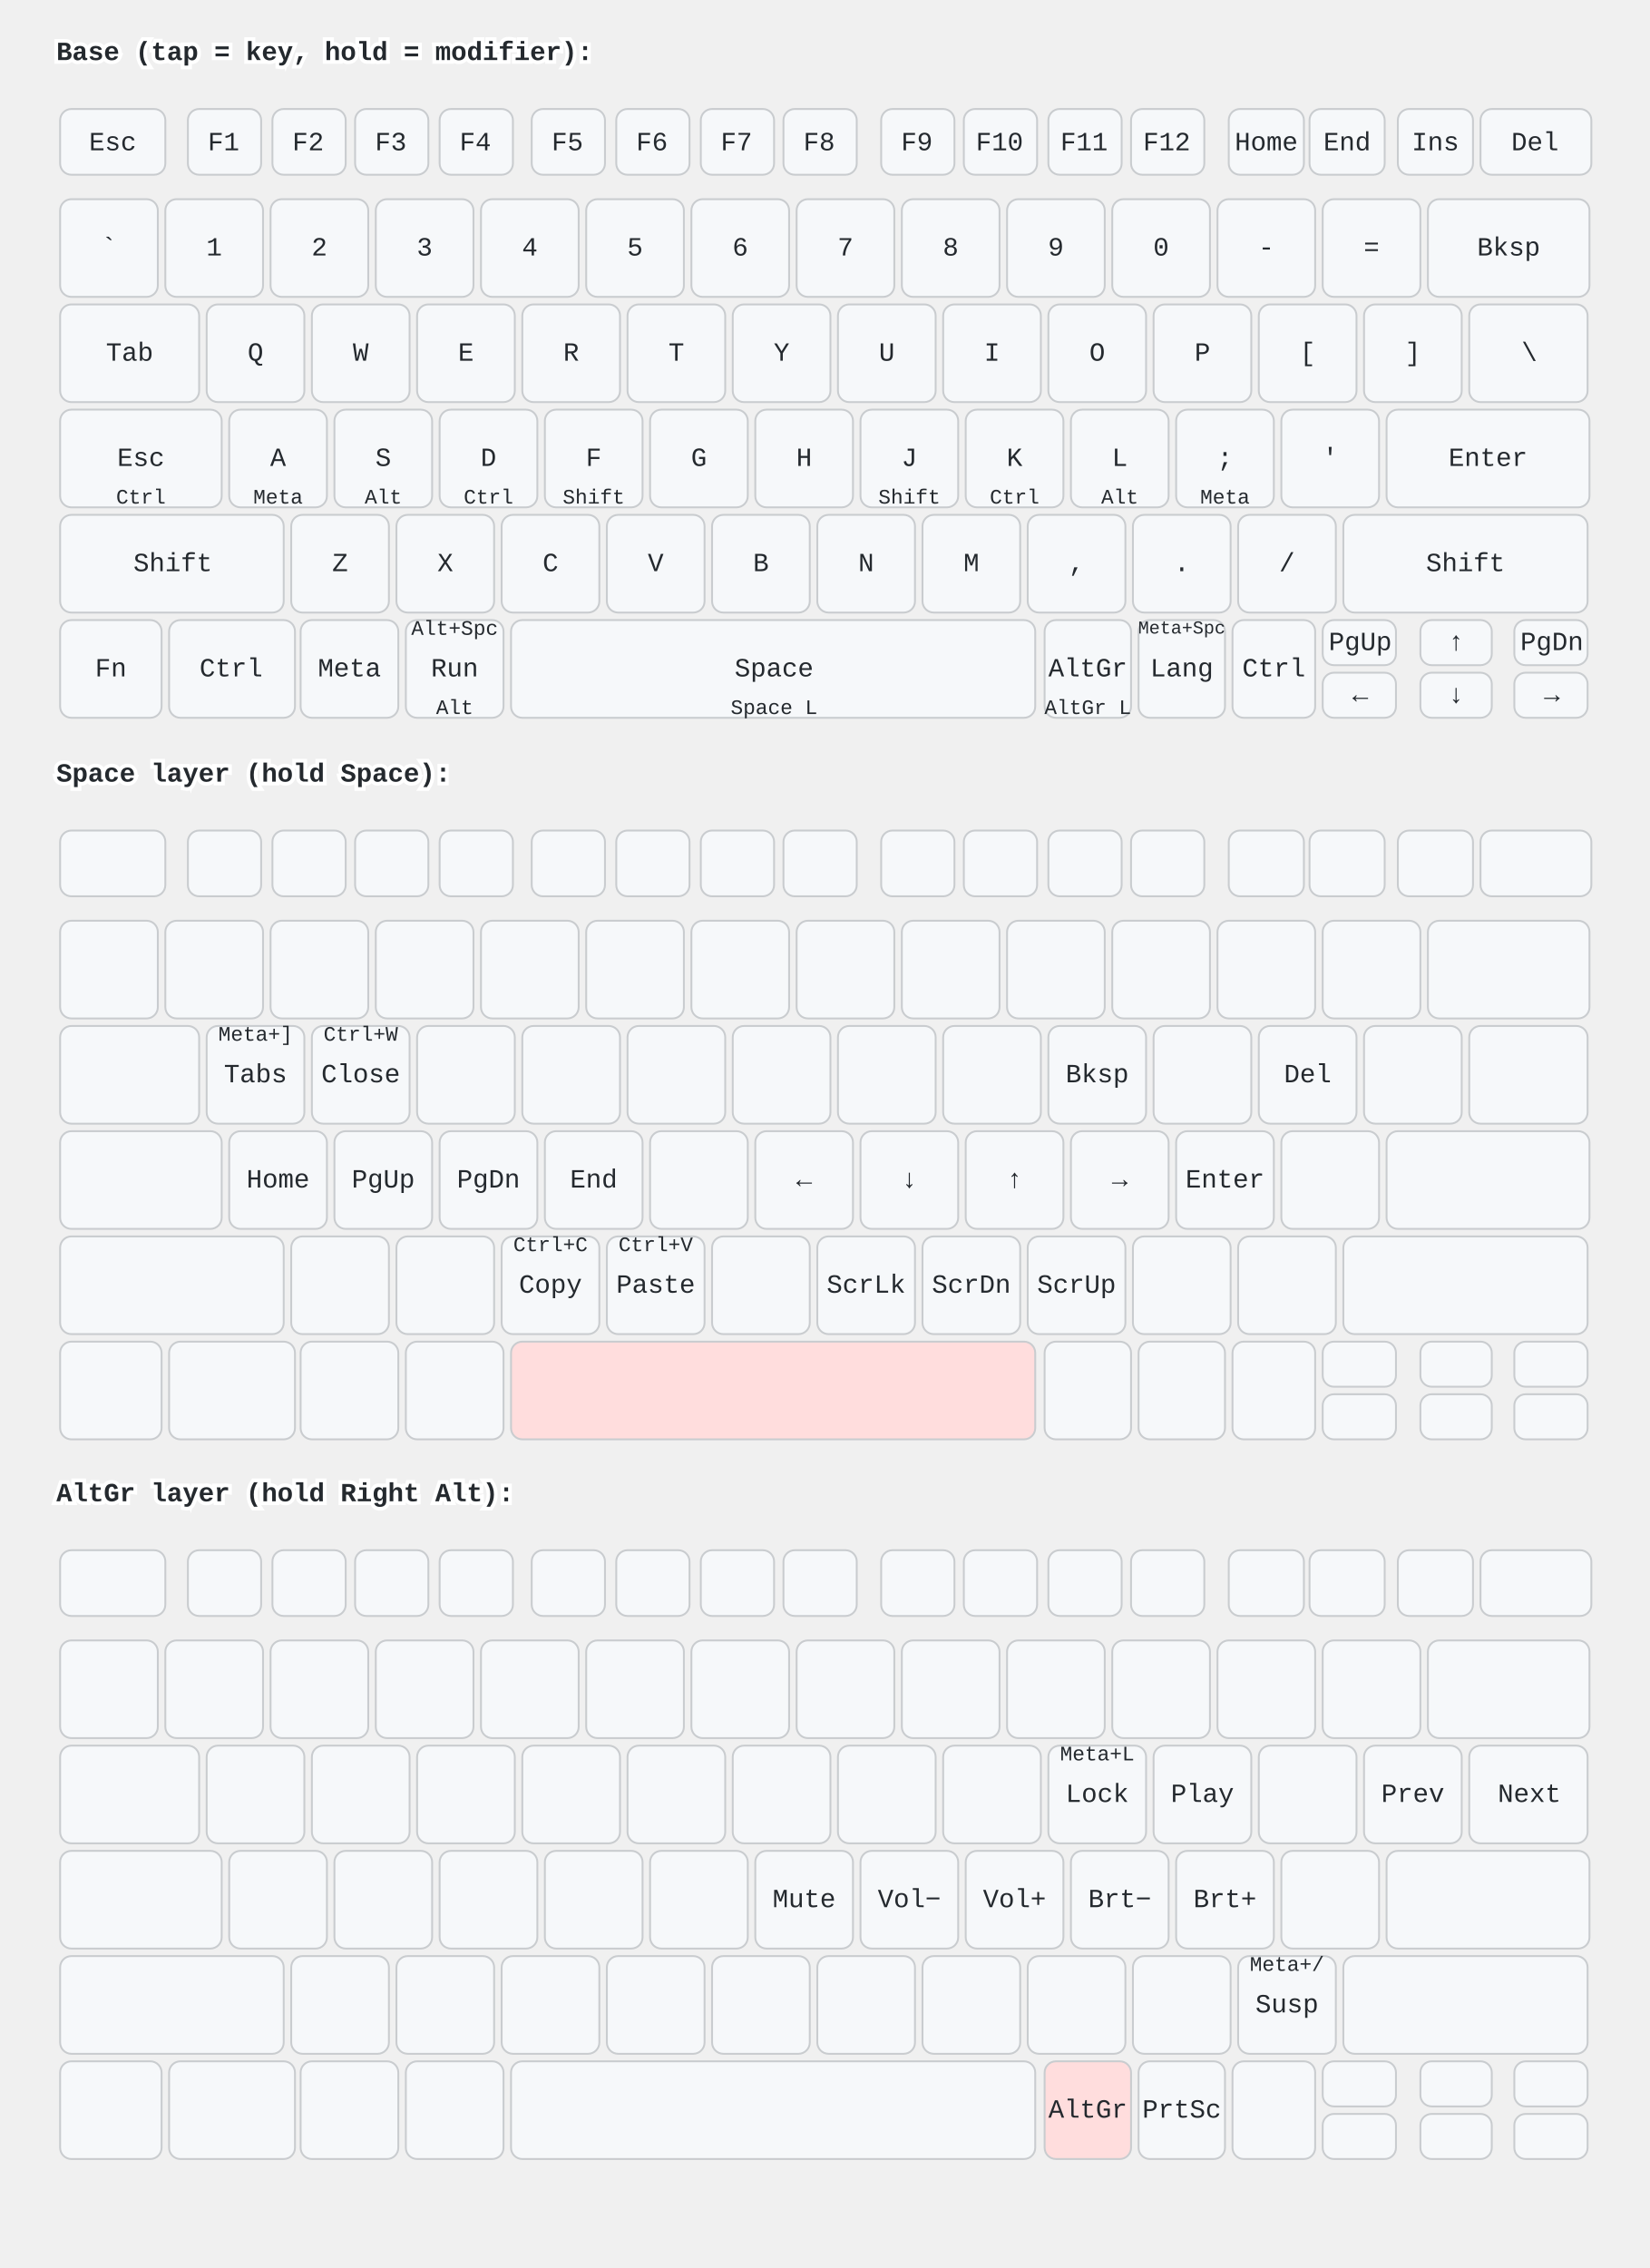
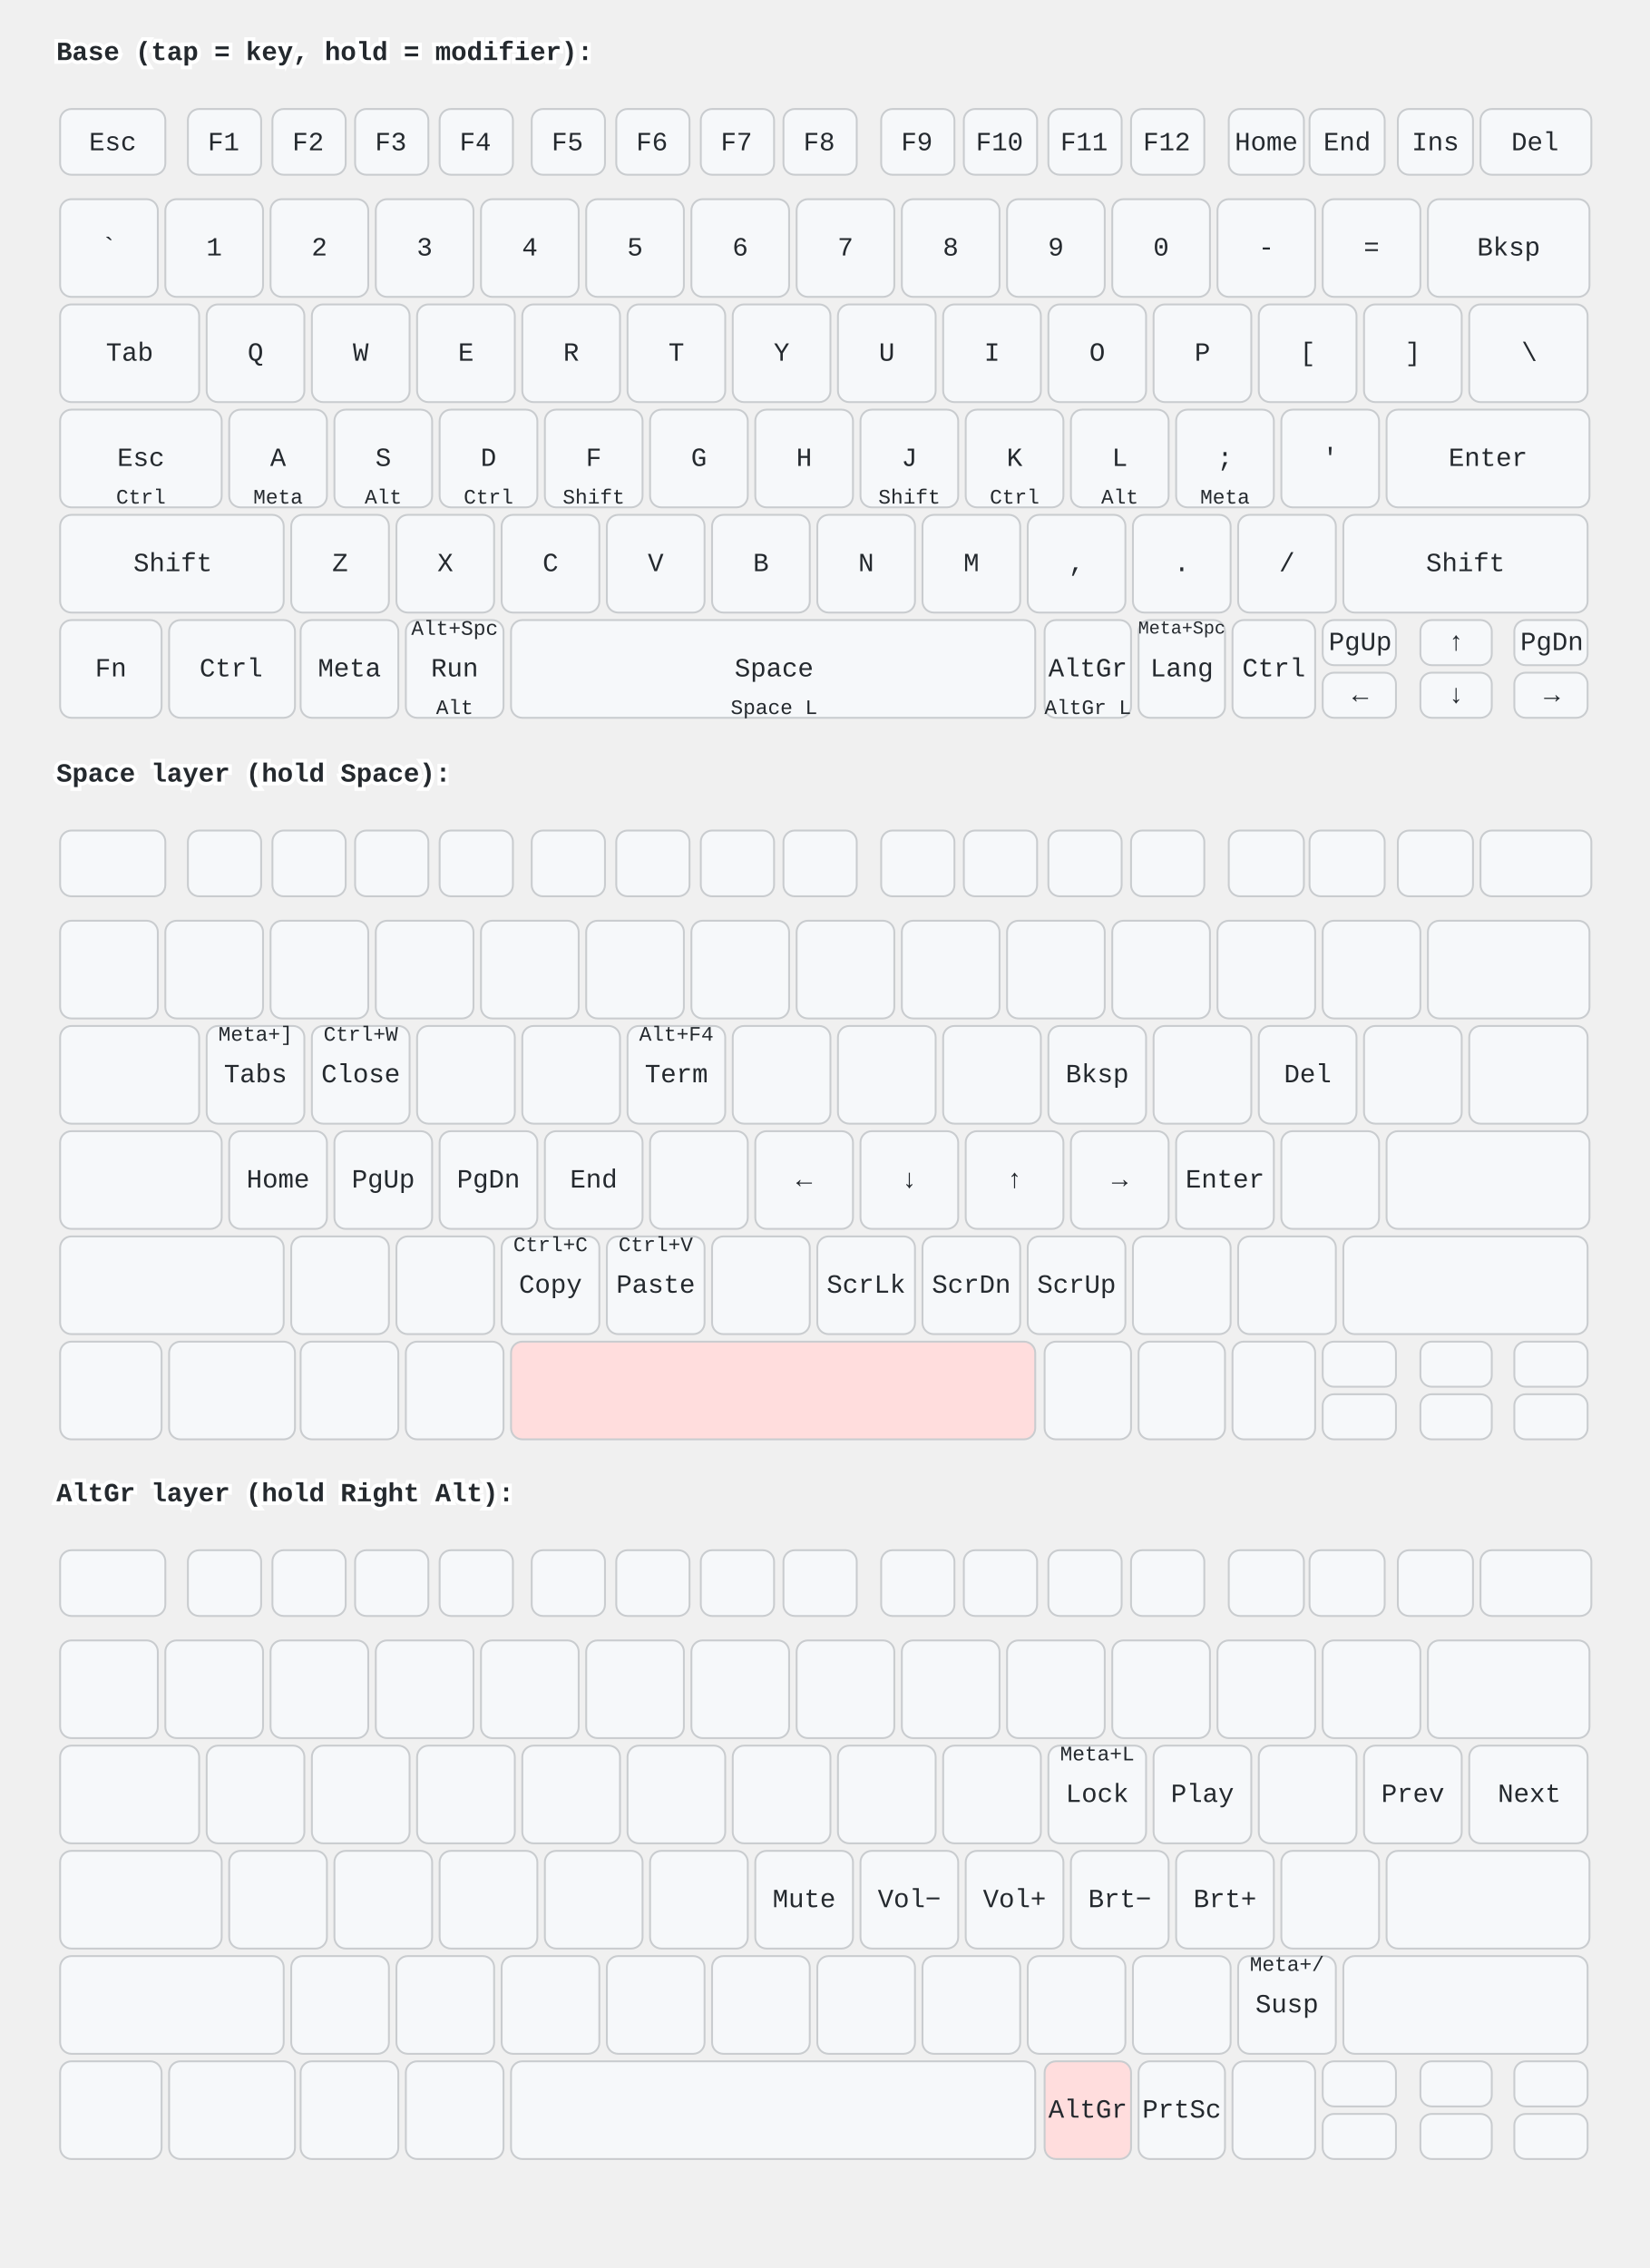
<svg xmlns="http://www.w3.org/2000/svg" width="878" height="1207" viewBox="0 0 878 1207" class="keymap">
  <style>/* inherit to force styles through use tags */
svg path {
    fill: inherit;
}

/* font and background color specifications */
svg.keymap {
    font-family: SFMono-Regular,Consolas,Liberation Mono,Menlo,monospace;
    font-size: 14px;
    font-kerning: normal;
    text-rendering: optimizeLegibility;
    fill: #24292e;
}

/* default key styling */
rect.key {
    fill: #f6f8fa;
}

rect.key, rect.combo {
    stroke: #c9cccf;
    stroke-width: 1;
}

/* default key side styling, only used is draw_key_sides is set */
rect.side {
    filter: brightness(90%);
}

/* color accent for combo boxes */
rect.combo, rect.combo-separate {
    fill: #cdf;
}

/* color accent for held keys */
rect.held, rect.combo.held {
    fill: #fdd;
}

/* color accent for ghost (optional) keys */
rect.ghost, rect.combo.ghost {
    stroke-dasharray: 4, 4;
    stroke-width: 2;
}

text {
    text-anchor: middle;
    dominant-baseline: middle;
}

/* styling for layer labels */
text.label {
    font-weight: bold;
    text-anchor: start;
    stroke: white;
    stroke-width: 4;
    paint-order: stroke;
}

/* styling for optional footer */
text.footer {
    text-anchor: end;
    dominant-baseline: auto;
    stroke: white;
    stroke-width: 4;
    paint-order: stroke;
}

/* styling for combo tap, and key non-tap label text */
text.combo, text.hold, text.shifted, text.left, text.right, text.tl, text.tr, text.bl, text.br {
    font-size: 11px;
}

text.hold, text.bl, text.br {
    text-anchor: middle;
    dominant-baseline: auto;
}

text.shifted, text.tl, text.tr {
    text-anchor: middle;
    dominant-baseline: hanging;
}

text.left, text.tl, text.bl {
    text-anchor: start;
}

text.right, text.tr, text.br {
    text-anchor: end;
}

text.layer-activator {
    text-decoration: underline;
}

/* styling for hold/shifted label text in combo box */
text.combo.hold, text.combo.shifted, text.combo.left, text.combo.right {
    font-size: 8px;
}

/* lighter symbol for transparent keys */
text.trans {
    fill: #7b7e81;
}

/* styling for combo dendrons */
path.combo {
    stroke-width: 1;
    stroke: gray;
    fill: none;
}

/* Start Tabler Icons Cleanup */
/* cannot use height/width with glyphs */
.icon-tabler &gt; path {
    fill: inherit;
    stroke: inherit;
    stroke-width: 2;
}
/* hide tabler's default box */
.icon-tabler &gt; path[stroke="none"][fill="none"] {
    visibility: hidden;
}
/* End Tabler Icons Cleanup */

@media (prefers-color-scheme: dark) {
svg.keymap { fill: #d1d6db; }
rect.key { fill: #3f4750; }
rect.key, rect.combo { stroke: #60666c; }
rect.combo, rect.combo-separate { fill: #1f3d7a; }
rect.held, rect.combo.held { fill: #854747; }
text.label, text.footer { stroke: black; }
text.trans { fill: #7e8184; }
path.combo { stroke: #7f7f7f; }

}</style>
  <g transform="translate(30, 0)" class="layer-Base (tap = key, hold = modifier)">
    <text x="0" y="28" class="label" id="Base-tap--key-hold--modifier">Base (tap = key, hold = modifier):</text>
    <g transform="translate(0, 56)">
      <g transform="translate(30, 20)" class="key keypos-0">
        <rect rx="6" ry="6" x="-28" y="-18" width="56" height="35" class="key" />
        <text x="0" y="0" class="key tap">Esc</text>
      </g>
      <g transform="translate(89, 20)" class="key keypos-1">
        <rect rx="6" ry="6" x="-19" y="-18" width="39" height="35" class="key" />
        <text x="0" y="0" class="key tap">F1</text>
      </g>
      <g transform="translate(134, 20)" class="key keypos-2">
        <rect rx="6" ry="6" x="-19" y="-18" width="39" height="35" class="key" />
        <text x="0" y="0" class="key tap">F2</text>
      </g>
      <g transform="translate(178, 20)" class="key keypos-3">
        <rect rx="6" ry="6" x="-19" y="-18" width="39" height="35" class="key" />
        <text x="0" y="0" class="key tap">F3</text>
      </g>
      <g transform="translate(223, 20)" class="key keypos-4">
        <rect rx="6" ry="6" x="-19" y="-18" width="39" height="35" class="key" />
        <text x="0" y="0" class="key tap">F4</text>
      </g>
      <g transform="translate(272, 20)" class="key keypos-5">
        <rect rx="6" ry="6" x="-19" y="-18" width="39" height="35" class="key" />
        <text x="0" y="0" class="key tap">F5</text>
      </g>
      <g transform="translate(317, 20)" class="key keypos-6">
        <rect rx="6" ry="6" x="-19" y="-18" width="39" height="35" class="key" />
        <text x="0" y="0" class="key tap">F6</text>
      </g>
      <g transform="translate(362, 20)" class="key keypos-7">
        <rect rx="6" ry="6" x="-19" y="-18" width="39" height="35" class="key" />
        <text x="0" y="0" class="key tap">F7</text>
      </g>
      <g transform="translate(406, 20)" class="key keypos-8">
        <rect rx="6" ry="6" x="-19" y="-18" width="39" height="35" class="key" />
        <text x="0" y="0" class="key tap">F8</text>
      </g>
      <g transform="translate(458, 20)" class="key keypos-9">
        <rect rx="6" ry="6" x="-19" y="-18" width="39" height="35" class="key" />
        <text x="0" y="0" class="key tap">F9</text>
      </g>
      <g transform="translate(502, 20)" class="key keypos-10">
        <rect rx="6" ry="6" x="-19" y="-18" width="39" height="35" class="key" />
        <text x="0" y="0" class="key tap">F10</text>
      </g>
      <g transform="translate(547, 20)" class="key keypos-11">
        <rect rx="6" ry="6" x="-19" y="-18" width="39" height="35" class="key" />
        <text x="0" y="0" class="key tap">F11</text>
      </g>
      <g transform="translate(591, 20)" class="key keypos-12">
        <rect rx="6" ry="6" x="-19" y="-18" width="39" height="35" class="key" />
        <text x="0" y="0" class="key tap">F12</text>
      </g>
      <g transform="translate(644, 20)" class="key keypos-13">
        <rect rx="6" ry="6" x="-20" y="-18" width="40" height="35" class="key" />
        <text x="0" y="0" class="key tap">Home</text>
      </g>
      <g transform="translate(687, 20)" class="key keypos-14">
        <rect rx="6" ry="6" x="-20" y="-18" width="40" height="35" class="key" />
        <text x="0" y="0" class="key tap">End</text>
      </g>
      <g transform="translate(734, 20)" class="key keypos-15">
        <rect rx="6" ry="6" x="-20" y="-18" width="40" height="35" class="key" />
        <text x="0" y="0" class="key tap">Ins</text>
      </g>
      <g transform="translate(787, 20)" class="key keypos-16">
        <rect rx="6" ry="6" x="-29" y="-18" width="59" height="35" class="key" />
        <text x="0" y="0" class="key tap">Del</text>
      </g>
      <g transform="translate(28, 76)" class="key keypos-17">
        <rect rx="6" ry="6" x="-26" y="-26" width="52" height="52" class="key" />
        <text x="0" y="0" class="key tap">`</text>
      </g>
      <g transform="translate(84, 76)" class="key keypos-18">
        <rect rx="6" ry="6" x="-26" y="-26" width="52" height="52" class="key" />
        <text x="0" y="0" class="key tap">1</text>
      </g>
      <g transform="translate(140, 76)" class="key keypos-19">
        <rect rx="6" ry="6" x="-26" y="-26" width="52" height="52" class="key" />
        <text x="0" y="0" class="key tap">2</text>
      </g>
      <g transform="translate(196, 76)" class="key keypos-20">
        <rect rx="6" ry="6" x="-26" y="-26" width="52" height="52" class="key" />
        <text x="0" y="0" class="key tap">3</text>
      </g>
      <g transform="translate(252, 76)" class="key keypos-21">
        <rect rx="6" ry="6" x="-26" y="-26" width="52" height="52" class="key" />
        <text x="0" y="0" class="key tap">4</text>
      </g>
      <g transform="translate(308, 76)" class="key keypos-22">
        <rect rx="6" ry="6" x="-26" y="-26" width="52" height="52" class="key" />
        <text x="0" y="0" class="key tap">5</text>
      </g>
      <g transform="translate(364, 76)" class="key keypos-23">
        <rect rx="6" ry="6" x="-26" y="-26" width="52" height="52" class="key" />
        <text x="0" y="0" class="key tap">6</text>
      </g>
      <g transform="translate(420, 76)" class="key keypos-24">
        <rect rx="6" ry="6" x="-26" y="-26" width="52" height="52" class="key" />
        <text x="0" y="0" class="key tap">7</text>
      </g>
      <g transform="translate(476, 76)" class="key keypos-25">
        <rect rx="6" ry="6" x="-26" y="-26" width="52" height="52" class="key" />
        <text x="0" y="0" class="key tap">8</text>
      </g>
      <g transform="translate(532, 76)" class="key keypos-26">
        <rect rx="6" ry="6" x="-26" y="-26" width="52" height="52" class="key" />
        <text x="0" y="0" class="key tap">9</text>
      </g>
      <g transform="translate(588, 76)" class="key keypos-27">
        <rect rx="6" ry="6" x="-26" y="-26" width="52" height="52" class="key" />
        <text x="0" y="0" class="key tap">0</text>
      </g>
      <g transform="translate(644, 76)" class="key keypos-28">
        <rect rx="6" ry="6" x="-26" y="-26" width="52" height="52" class="key" />
        <text x="0" y="0" class="key tap">-</text>
      </g>
      <g transform="translate(700, 76)" class="key keypos-29">
        <rect rx="6" ry="6" x="-26" y="-26" width="52" height="52" class="key" />
        <text x="0" y="0" class="key tap">=</text>
      </g>
      <g transform="translate(773, 76)" class="key keypos-30">
        <rect rx="6" ry="6" x="-43" y="-26" width="86" height="52" class="key" />
        <text x="0" y="0" class="key tap">Bksp</text>
      </g>
      <g transform="translate(39, 132)" class="key keypos-31">
        <rect rx="6" ry="6" x="-37" y="-26" width="74" height="52" class="key" />
        <text x="0" y="0" class="key tap">Tab</text>
      </g>
      <g transform="translate(106, 132)" class="key keypos-32">
        <rect rx="6" ry="6" x="-26" y="-26" width="52" height="52" class="key" />
        <text x="0" y="0" class="key tap">Q</text>
      </g>
      <g transform="translate(162, 132)" class="key keypos-33">
        <rect rx="6" ry="6" x="-26" y="-26" width="52" height="52" class="key" />
        <text x="0" y="0" class="key tap">W</text>
      </g>
      <g transform="translate(218, 132)" class="key keypos-34">
        <rect rx="6" ry="6" x="-26" y="-26" width="52" height="52" class="key" />
        <text x="0" y="0" class="key tap">E</text>
      </g>
      <g transform="translate(274, 132)" class="key keypos-35">
        <rect rx="6" ry="6" x="-26" y="-26" width="52" height="52" class="key" />
        <text x="0" y="0" class="key tap">R</text>
      </g>
      <g transform="translate(330, 132)" class="key keypos-36">
        <rect rx="6" ry="6" x="-26" y="-26" width="52" height="52" class="key" />
        <text x="0" y="0" class="key tap">T</text>
      </g>
      <g transform="translate(386, 132)" class="key keypos-37">
        <rect rx="6" ry="6" x="-26" y="-26" width="52" height="52" class="key" />
        <text x="0" y="0" class="key tap">Y</text>
      </g>
      <g transform="translate(442, 132)" class="key keypos-38">
        <rect rx="6" ry="6" x="-26" y="-26" width="52" height="52" class="key" />
        <text x="0" y="0" class="key tap">U</text>
      </g>
      <g transform="translate(498, 132)" class="key keypos-39">
        <rect rx="6" ry="6" x="-26" y="-26" width="52" height="52" class="key" />
        <text x="0" y="0" class="key tap">I</text>
      </g>
      <g transform="translate(554, 132)" class="key keypos-40">
        <rect rx="6" ry="6" x="-26" y="-26" width="52" height="52" class="key" />
        <text x="0" y="0" class="key tap">O</text>
      </g>
      <g transform="translate(610, 132)" class="key keypos-41">
        <rect rx="6" ry="6" x="-26" y="-26" width="52" height="52" class="key" />
        <text x="0" y="0" class="key tap">P</text>
      </g>
      <g transform="translate(666, 132)" class="key keypos-42">
        <rect rx="6" ry="6" x="-26" y="-26" width="52" height="52" class="key" />
        <text x="0" y="0" class="key tap">[</text>
      </g>
      <g transform="translate(722, 132)" class="key keypos-43">
        <rect rx="6" ry="6" x="-26" y="-26" width="52" height="52" class="key" />
        <text x="0" y="0" class="key tap">]</text>
      </g>
      <g transform="translate(784, 132)" class="key keypos-44">
        <rect rx="6" ry="6" x="-32" y="-26" width="63" height="52" class="key" />
        <text x="0" y="0" class="key tap">\</text>
      </g>
      <g transform="translate(45, 188)" class="key keypos-45">
        <rect rx="6" ry="6" x="-43" y="-26" width="86" height="52" class="key" />
        <text x="0" y="0" class="key tap">Esc</text>
        <text x="0" y="24" class="key hold">Ctrl</text>
      </g>
      <g transform="translate(118, 188)" class="key keypos-46">
        <rect rx="6" ry="6" x="-26" y="-26" width="52" height="52" class="key" />
        <text x="0" y="0" class="key tap">A</text>
        <text x="0" y="24" class="key hold">Meta</text>
      </g>
      <g transform="translate(174, 188)" class="key keypos-47">
        <rect rx="6" ry="6" x="-26" y="-26" width="52" height="52" class="key" />
        <text x="0" y="0" class="key tap">S</text>
        <text x="0" y="24" class="key hold">Alt</text>
      </g>
      <g transform="translate(230, 188)" class="key keypos-48">
        <rect rx="6" ry="6" x="-26" y="-26" width="52" height="52" class="key" />
        <text x="0" y="0" class="key tap">D</text>
        <text x="0" y="24" class="key hold">Ctrl</text>
      </g>
      <g transform="translate(286, 188)" class="key keypos-49">
        <rect rx="6" ry="6" x="-26" y="-26" width="52" height="52" class="key" />
        <text x="0" y="0" class="key tap">F</text>
        <text x="0" y="24" class="key hold">Shift</text>
      </g>
      <g transform="translate(342, 188)" class="key keypos-50">
        <rect rx="6" ry="6" x="-26" y="-26" width="52" height="52" class="key" />
        <text x="0" y="0" class="key tap">G</text>
      </g>
      <g transform="translate(398, 188)" class="key keypos-51">
        <rect rx="6" ry="6" x="-26" y="-26" width="52" height="52" class="key" />
        <text x="0" y="0" class="key tap">H</text>
      </g>
      <g transform="translate(454, 188)" class="key keypos-52">
        <rect rx="6" ry="6" x="-26" y="-26" width="52" height="52" class="key" />
        <text x="0" y="0" class="key tap">J</text>
        <text x="0" y="24" class="key hold">Shift</text>
      </g>
      <g transform="translate(510, 188)" class="key keypos-53">
        <rect rx="6" ry="6" x="-26" y="-26" width="52" height="52" class="key" />
        <text x="0" y="0" class="key tap">K</text>
        <text x="0" y="24" class="key hold">Ctrl</text>
      </g>
      <g transform="translate(566, 188)" class="key keypos-54">
        <rect rx="6" ry="6" x="-26" y="-26" width="52" height="52" class="key" />
        <text x="0" y="0" class="key tap">L</text>
        <text x="0" y="24" class="key hold">Alt</text>
      </g>
      <g transform="translate(622, 188)" class="key keypos-55">
        <rect rx="6" ry="6" x="-26" y="-26" width="52" height="52" class="key" />
        <text x="0" y="0" class="key tap">;</text>
        <text x="0" y="24" class="key hold">Meta</text>
      </g>
      <g transform="translate(678, 188)" class="key keypos-56">
        <rect rx="6" ry="6" x="-26" y="-26" width="52" height="52" class="key" />
        <text x="0" y="0" class="key tap">'</text>
      </g>
      <g transform="translate(762, 188)" class="key keypos-57">
        <rect rx="6" ry="6" x="-54" y="-26" width="108" height="52" class="key" />
        <text x="0" y="0" class="key tap">Enter</text>
      </g>
      <g transform="translate(62, 244)" class="key keypos-58">
        <rect rx="6" ry="6" x="-60" y="-26" width="119" height="52" class="key" />
        <text x="0" y="0" class="key tap">Shift</text>
      </g>
      <g transform="translate(151, 244)" class="key keypos-59">
        <rect rx="6" ry="6" x="-26" y="-26" width="52" height="52" class="key" />
        <text x="0" y="0" class="key tap">Z</text>
      </g>
      <g transform="translate(207, 244)" class="key keypos-60">
        <rect rx="6" ry="6" x="-26" y="-26" width="52" height="52" class="key" />
        <text x="0" y="0" class="key tap">X</text>
      </g>
      <g transform="translate(263, 244)" class="key keypos-61">
        <rect rx="6" ry="6" x="-26" y="-26" width="52" height="52" class="key" />
        <text x="0" y="0" class="key tap">C</text>
      </g>
      <g transform="translate(319, 244)" class="key keypos-62">
        <rect rx="6" ry="6" x="-26" y="-26" width="52" height="52" class="key" />
        <text x="0" y="0" class="key tap">V</text>
      </g>
      <g transform="translate(375, 244)" class="key keypos-63">
        <rect rx="6" ry="6" x="-26" y="-26" width="52" height="52" class="key" />
        <text x="0" y="0" class="key tap">B</text>
      </g>
      <g transform="translate(431, 244)" class="key keypos-64">
        <rect rx="6" ry="6" x="-26" y="-26" width="52" height="52" class="key" />
        <text x="0" y="0" class="key tap">N</text>
      </g>
      <g transform="translate(487, 244)" class="key keypos-65">
        <rect rx="6" ry="6" x="-26" y="-26" width="52" height="52" class="key" />
        <text x="0" y="0" class="key tap">M</text>
      </g>
      <g transform="translate(543, 244)" class="key keypos-66">
        <rect rx="6" ry="6" x="-26" y="-26" width="52" height="52" class="key" />
        <text x="0" y="0" class="key tap">,</text>
      </g>
      <g transform="translate(599, 244)" class="key keypos-67">
        <rect rx="6" ry="6" x="-26" y="-26" width="52" height="52" class="key" />
        <text x="0" y="0" class="key tap">.</text>
      </g>
      <g transform="translate(655, 244)" class="key keypos-68">
        <rect rx="6" ry="6" x="-26" y="-26" width="52" height="52" class="key" />
        <text x="0" y="0" class="key tap">/</text>
      </g>
      <g transform="translate(750, 244)" class="key keypos-69">
        <rect rx="6" ry="6" x="-65" y="-26" width="130" height="52" class="key" />
        <text x="0" y="0" class="key tap">Shift</text>
      </g>
      <g transform="translate(29, 300)" class="key keypos-70">
        <rect rx="6" ry="6" x="-27" y="-26" width="54" height="52" class="key" />
        <text x="0" y="0" class="key tap">Fn</text>
      </g>
      <g transform="translate(93, 300)" class="key keypos-71">
        <rect rx="6" ry="6" x="-33" y="-26" width="67" height="52" class="key" />
        <text x="0" y="0" class="key tap">Ctrl</text>
      </g>
      <g transform="translate(156, 300)" class="key keypos-72">
        <rect rx="6" ry="6" x="-26" y="-26" width="52" height="52" class="key" />
        <text x="0" y="0" class="key tap">Meta</text>
      </g>
      <g transform="translate(212, 300)" class="key keypos-73">
        <rect rx="6" ry="6" x="-26" y="-26" width="52" height="52" class="key" />
        <text x="0" y="0" class="key tap">Run</text>
        <text x="0" y="24" class="key hold">Alt</text>
        <text x="0" y="-24" class="key shifted">Alt+Spc</text>
      </g>
      <g transform="translate(382, 300)" class="key keypos-74">
        <rect rx="6" ry="6" x="-140" y="-26" width="279" height="52" class="key" />
        <text x="0" y="0" class="key tap">Space</text>
        <text x="0" y="24" class="key hold">Space L</text>
      </g>
      <g transform="translate(549, 300)" class="key keypos-75">
        <rect rx="6" ry="6" x="-23" y="-26" width="46" height="52" class="key" />
        <text x="0" y="0" class="key tap">AltGr</text>
        <text x="0" y="24" class="key hold">AltGr L</text>
      </g>
      <g transform="translate(599, 300)" class="key keypos-76">
        <rect rx="6" ry="6" x="-23" y="-26" width="46" height="52" class="key" />
        <text x="0" y="0" class="key tap">Lang</text>
        <text x="0" y="-24" class="key shifted">
          <tspan style="font-size: 88%">Meta+Spc</tspan>
        </text>
      </g>
      <g transform="translate(648, 300)" class="key keypos-77">
        <rect rx="6" ry="6" x="-22" y="-26" width="44" height="52" class="key" />
        <text x="0" y="0" class="key tap">Ctrl</text>
      </g>
      <g transform="translate(694, 286)" class="key keypos-78">
        <rect rx="6" ry="6" x="-20" y="-12" width="39" height="24" class="key" />
        <text x="0" y="0" class="key tap">PgUp</text>
      </g>
      <g transform="translate(745, 286)" class="key keypos-79">
        <rect rx="6" ry="6" x="-19" y="-12" width="38" height="24" class="key" />
        <text x="0" y="0" class="key tap">↑</text>
      </g>
      <g transform="translate(796, 286)" class="key keypos-80">
        <rect rx="6" ry="6" x="-20" y="-12" width="39" height="24" class="key" />
        <text x="0" y="0" class="key tap">PgDn</text>
      </g>
      <g transform="translate(694, 314)" class="key keypos-81">
        <rect rx="6" ry="6" x="-20" y="-12" width="39" height="24" class="key" />
        <text x="0" y="0" class="key tap">←</text>
      </g>
      <g transform="translate(745, 314)" class="key keypos-82">
        <rect rx="6" ry="6" x="-19" y="-12" width="38" height="24" class="key" />
        <text x="0" y="0" class="key tap">↓</text>
      </g>
      <g transform="translate(796, 314)" class="key keypos-83">
        <rect rx="6" ry="6" x="-20" y="-12" width="39" height="24" class="key" />
        <text x="0" y="0" class="key tap">→</text>
      </g>
    </g>
  </g>
  <g transform="translate(30, 384)" class="layer-Space layer (hold Space)">
    <text x="0" y="28" class="label" id="Space-layer-hold-Space">Space layer (hold Space):</text>
    <g transform="translate(0, 56)">
      <g transform="translate(30, 20)" class="key keypos-0">
        <rect rx="6" ry="6" x="-28" y="-18" width="56" height="35" class="key" />
      </g>
      <g transform="translate(89, 20)" class="key keypos-1">
        <rect rx="6" ry="6" x="-19" y="-18" width="39" height="35" class="key" />
      </g>
      <g transform="translate(134, 20)" class="key keypos-2">
        <rect rx="6" ry="6" x="-19" y="-18" width="39" height="35" class="key" />
      </g>
      <g transform="translate(178, 20)" class="key keypos-3">
        <rect rx="6" ry="6" x="-19" y="-18" width="39" height="35" class="key" />
      </g>
      <g transform="translate(223, 20)" class="key keypos-4">
        <rect rx="6" ry="6" x="-19" y="-18" width="39" height="35" class="key" />
      </g>
      <g transform="translate(272, 20)" class="key keypos-5">
        <rect rx="6" ry="6" x="-19" y="-18" width="39" height="35" class="key" />
      </g>
      <g transform="translate(317, 20)" class="key keypos-6">
        <rect rx="6" ry="6" x="-19" y="-18" width="39" height="35" class="key" />
      </g>
      <g transform="translate(362, 20)" class="key keypos-7">
        <rect rx="6" ry="6" x="-19" y="-18" width="39" height="35" class="key" />
      </g>
      <g transform="translate(406, 20)" class="key keypos-8">
        <rect rx="6" ry="6" x="-19" y="-18" width="39" height="35" class="key" />
      </g>
      <g transform="translate(458, 20)" class="key keypos-9">
        <rect rx="6" ry="6" x="-19" y="-18" width="39" height="35" class="key" />
      </g>
      <g transform="translate(502, 20)" class="key keypos-10">
        <rect rx="6" ry="6" x="-19" y="-18" width="39" height="35" class="key" />
      </g>
      <g transform="translate(547, 20)" class="key keypos-11">
        <rect rx="6" ry="6" x="-19" y="-18" width="39" height="35" class="key" />
      </g>
      <g transform="translate(591, 20)" class="key keypos-12">
        <rect rx="6" ry="6" x="-19" y="-18" width="39" height="35" class="key" />
      </g>
      <g transform="translate(644, 20)" class="key keypos-13">
        <rect rx="6" ry="6" x="-20" y="-18" width="40" height="35" class="key" />
      </g>
      <g transform="translate(687, 20)" class="key keypos-14">
        <rect rx="6" ry="6" x="-20" y="-18" width="40" height="35" class="key" />
      </g>
      <g transform="translate(734, 20)" class="key keypos-15">
        <rect rx="6" ry="6" x="-20" y="-18" width="40" height="35" class="key" />
      </g>
      <g transform="translate(787, 20)" class="key keypos-16">
        <rect rx="6" ry="6" x="-29" y="-18" width="59" height="35" class="key" />
      </g>
      <g transform="translate(28, 76)" class="key keypos-17">
        <rect rx="6" ry="6" x="-26" y="-26" width="52" height="52" class="key" />
      </g>
      <g transform="translate(84, 76)" class="key keypos-18">
        <rect rx="6" ry="6" x="-26" y="-26" width="52" height="52" class="key" />
      </g>
      <g transform="translate(140, 76)" class="key keypos-19">
        <rect rx="6" ry="6" x="-26" y="-26" width="52" height="52" class="key" />
      </g>
      <g transform="translate(196, 76)" class="key keypos-20">
        <rect rx="6" ry="6" x="-26" y="-26" width="52" height="52" class="key" />
      </g>
      <g transform="translate(252, 76)" class="key keypos-21">
        <rect rx="6" ry="6" x="-26" y="-26" width="52" height="52" class="key" />
      </g>
      <g transform="translate(308, 76)" class="key keypos-22">
        <rect rx="6" ry="6" x="-26" y="-26" width="52" height="52" class="key" />
      </g>
      <g transform="translate(364, 76)" class="key keypos-23">
        <rect rx="6" ry="6" x="-26" y="-26" width="52" height="52" class="key" />
      </g>
      <g transform="translate(420, 76)" class="key keypos-24">
        <rect rx="6" ry="6" x="-26" y="-26" width="52" height="52" class="key" />
      </g>
      <g transform="translate(476, 76)" class="key keypos-25">
        <rect rx="6" ry="6" x="-26" y="-26" width="52" height="52" class="key" />
      </g>
      <g transform="translate(532, 76)" class="key keypos-26">
        <rect rx="6" ry="6" x="-26" y="-26" width="52" height="52" class="key" />
      </g>
      <g transform="translate(588, 76)" class="key keypos-27">
        <rect rx="6" ry="6" x="-26" y="-26" width="52" height="52" class="key" />
      </g>
      <g transform="translate(644, 76)" class="key keypos-28">
        <rect rx="6" ry="6" x="-26" y="-26" width="52" height="52" class="key" />
      </g>
      <g transform="translate(700, 76)" class="key keypos-29">
        <rect rx="6" ry="6" x="-26" y="-26" width="52" height="52" class="key" />
      </g>
      <g transform="translate(773, 76)" class="key keypos-30">
        <rect rx="6" ry="6" x="-43" y="-26" width="86" height="52" class="key" />
      </g>
      <g transform="translate(39, 132)" class="key keypos-31">
        <rect rx="6" ry="6" x="-37" y="-26" width="74" height="52" class="key" />
      </g>
      <g transform="translate(106, 132)" class="key keypos-32">
        <rect rx="6" ry="6" x="-26" y="-26" width="52" height="52" class="key" />
        <text x="0" y="0" class="key tap">Tabs</text>
        <text x="0" y="-24" class="key shifted">Meta+]</text>
      </g>
      <g transform="translate(162, 132)" class="key keypos-33">
        <rect rx="6" ry="6" x="-26" y="-26" width="52" height="52" class="key" />
        <text x="0" y="0" class="key tap">Close</text>
        <text x="0" y="-24" class="key shifted">Ctrl+W</text>
      </g>
      <g transform="translate(218, 132)" class="key keypos-34">
        <rect rx="6" ry="6" x="-26" y="-26" width="52" height="52" class="key" />
      </g>
      <g transform="translate(274, 132)" class="key keypos-35">
        <rect rx="6" ry="6" x="-26" y="-26" width="52" height="52" class="key" />
      </g>
      <g transform="translate(330, 132)" class="key keypos-36">
        <rect rx="6" ry="6" x="-26" y="-26" width="52" height="52" class="key" />
+         <text x="0" y="0" class="key tap">Term</text>
+         <text x="0" y="-24" class="key shifted">Alt+F4</text>
      </g>
      <g transform="translate(386, 132)" class="key keypos-37">
        <rect rx="6" ry="6" x="-26" y="-26" width="52" height="52" class="key" />
      </g>
      <g transform="translate(442, 132)" class="key keypos-38">
        <rect rx="6" ry="6" x="-26" y="-26" width="52" height="52" class="key" />
      </g>
      <g transform="translate(498, 132)" class="key keypos-39">
        <rect rx="6" ry="6" x="-26" y="-26" width="52" height="52" class="key" />
      </g>
      <g transform="translate(554, 132)" class="key keypos-40">
        <rect rx="6" ry="6" x="-26" y="-26" width="52" height="52" class="key" />
        <text x="0" y="0" class="key tap">Bksp</text>
      </g>
      <g transform="translate(610, 132)" class="key keypos-41">
        <rect rx="6" ry="6" x="-26" y="-26" width="52" height="52" class="key" />
      </g>
      <g transform="translate(666, 132)" class="key keypos-42">
        <rect rx="6" ry="6" x="-26" y="-26" width="52" height="52" class="key" />
        <text x="0" y="0" class="key tap">Del</text>
      </g>
      <g transform="translate(722, 132)" class="key keypos-43">
        <rect rx="6" ry="6" x="-26" y="-26" width="52" height="52" class="key" />
      </g>
      <g transform="translate(784, 132)" class="key keypos-44">
        <rect rx="6" ry="6" x="-32" y="-26" width="63" height="52" class="key" />
      </g>
      <g transform="translate(45, 188)" class="key keypos-45">
        <rect rx="6" ry="6" x="-43" y="-26" width="86" height="52" class="key" />
      </g>
      <g transform="translate(118, 188)" class="key keypos-46">
        <rect rx="6" ry="6" x="-26" y="-26" width="52" height="52" class="key" />
        <text x="0" y="0" class="key tap">Home</text>
      </g>
      <g transform="translate(174, 188)" class="key keypos-47">
        <rect rx="6" ry="6" x="-26" y="-26" width="52" height="52" class="key" />
        <text x="0" y="0" class="key tap">PgUp</text>
      </g>
      <g transform="translate(230, 188)" class="key keypos-48">
        <rect rx="6" ry="6" x="-26" y="-26" width="52" height="52" class="key" />
        <text x="0" y="0" class="key tap">PgDn</text>
      </g>
      <g transform="translate(286, 188)" class="key keypos-49">
        <rect rx="6" ry="6" x="-26" y="-26" width="52" height="52" class="key" />
        <text x="0" y="0" class="key tap">End</text>
      </g>
      <g transform="translate(342, 188)" class="key keypos-50">
        <rect rx="6" ry="6" x="-26" y="-26" width="52" height="52" class="key" />
      </g>
      <g transform="translate(398, 188)" class="key keypos-51">
        <rect rx="6" ry="6" x="-26" y="-26" width="52" height="52" class="key" />
        <text x="0" y="0" class="key tap">←</text>
      </g>
      <g transform="translate(454, 188)" class="key keypos-52">
        <rect rx="6" ry="6" x="-26" y="-26" width="52" height="52" class="key" />
        <text x="0" y="0" class="key tap">↓</text>
      </g>
      <g transform="translate(510, 188)" class="key keypos-53">
        <rect rx="6" ry="6" x="-26" y="-26" width="52" height="52" class="key" />
        <text x="0" y="0" class="key tap">↑</text>
      </g>
      <g transform="translate(566, 188)" class="key keypos-54">
        <rect rx="6" ry="6" x="-26" y="-26" width="52" height="52" class="key" />
        <text x="0" y="0" class="key tap">→</text>
      </g>
      <g transform="translate(622, 188)" class="key keypos-55">
        <rect rx="6" ry="6" x="-26" y="-26" width="52" height="52" class="key" />
        <text x="0" y="0" class="key tap">Enter</text>
      </g>
      <g transform="translate(678, 188)" class="key keypos-56">
        <rect rx="6" ry="6" x="-26" y="-26" width="52" height="52" class="key" />
      </g>
      <g transform="translate(762, 188)" class="key keypos-57">
        <rect rx="6" ry="6" x="-54" y="-26" width="108" height="52" class="key" />
      </g>
      <g transform="translate(62, 244)" class="key keypos-58">
        <rect rx="6" ry="6" x="-60" y="-26" width="119" height="52" class="key" />
      </g>
      <g transform="translate(151, 244)" class="key keypos-59">
        <rect rx="6" ry="6" x="-26" y="-26" width="52" height="52" class="key" />
      </g>
      <g transform="translate(207, 244)" class="key keypos-60">
        <rect rx="6" ry="6" x="-26" y="-26" width="52" height="52" class="key" />
      </g>
      <g transform="translate(263, 244)" class="key keypos-61">
        <rect rx="6" ry="6" x="-26" y="-26" width="52" height="52" class="key" />
        <text x="0" y="0" class="key tap">Copy</text>
        <text x="0" y="-24" class="key shifted">Ctrl+C</text>
      </g>
      <g transform="translate(319, 244)" class="key keypos-62">
        <rect rx="6" ry="6" x="-26" y="-26" width="52" height="52" class="key" />
        <text x="0" y="0" class="key tap">Paste</text>
        <text x="0" y="-24" class="key shifted">Ctrl+V</text>
      </g>
      <g transform="translate(375, 244)" class="key keypos-63">
        <rect rx="6" ry="6" x="-26" y="-26" width="52" height="52" class="key" />
      </g>
      <g transform="translate(431, 244)" class="key keypos-64">
        <rect rx="6" ry="6" x="-26" y="-26" width="52" height="52" class="key" />
        <text x="0" y="0" class="key tap">ScrLk</text>
      </g>
      <g transform="translate(487, 244)" class="key keypos-65">
        <rect rx="6" ry="6" x="-26" y="-26" width="52" height="52" class="key" />
        <text x="0" y="0" class="key tap">ScrDn</text>
      </g>
      <g transform="translate(543, 244)" class="key keypos-66">
        <rect rx="6" ry="6" x="-26" y="-26" width="52" height="52" class="key" />
        <text x="0" y="0" class="key tap">ScrUp</text>
      </g>
      <g transform="translate(599, 244)" class="key keypos-67">
        <rect rx="6" ry="6" x="-26" y="-26" width="52" height="52" class="key" />
      </g>
      <g transform="translate(655, 244)" class="key keypos-68">
        <rect rx="6" ry="6" x="-26" y="-26" width="52" height="52" class="key" />
      </g>
      <g transform="translate(750, 244)" class="key keypos-69">
        <rect rx="6" ry="6" x="-65" y="-26" width="130" height="52" class="key" />
      </g>
      <g transform="translate(29, 300)" class="key keypos-70">
        <rect rx="6" ry="6" x="-27" y="-26" width="54" height="52" class="key" />
      </g>
      <g transform="translate(93, 300)" class="key keypos-71">
        <rect rx="6" ry="6" x="-33" y="-26" width="67" height="52" class="key" />
      </g>
      <g transform="translate(156, 300)" class="key keypos-72">
        <rect rx="6" ry="6" x="-26" y="-26" width="52" height="52" class="key" />
      </g>
      <g transform="translate(212, 300)" class="key keypos-73">
        <rect rx="6" ry="6" x="-26" y="-26" width="52" height="52" class="key" />
      </g>
      <g transform="translate(382, 300)" class="key held keypos-74">
        <rect rx="6" ry="6" x="-140" y="-26" width="279" height="52" class="key held" />
      </g>
      <g transform="translate(549, 300)" class="key keypos-75">
        <rect rx="6" ry="6" x="-23" y="-26" width="46" height="52" class="key" />
      </g>
      <g transform="translate(599, 300)" class="key keypos-76">
        <rect rx="6" ry="6" x="-23" y="-26" width="46" height="52" class="key" />
      </g>
      <g transform="translate(648, 300)" class="key keypos-77">
        <rect rx="6" ry="6" x="-22" y="-26" width="44" height="52" class="key" />
      </g>
      <g transform="translate(694, 286)" class="key keypos-78">
        <rect rx="6" ry="6" x="-20" y="-12" width="39" height="24" class="key" />
      </g>
      <g transform="translate(745, 286)" class="key keypos-79">
        <rect rx="6" ry="6" x="-19" y="-12" width="38" height="24" class="key" />
      </g>
      <g transform="translate(796, 286)" class="key keypos-80">
        <rect rx="6" ry="6" x="-20" y="-12" width="39" height="24" class="key" />
      </g>
      <g transform="translate(694, 314)" class="key keypos-81">
        <rect rx="6" ry="6" x="-20" y="-12" width="39" height="24" class="key" />
      </g>
      <g transform="translate(745, 314)" class="key keypos-82">
        <rect rx="6" ry="6" x="-19" y="-12" width="38" height="24" class="key" />
      </g>
      <g transform="translate(796, 314)" class="key keypos-83">
        <rect rx="6" ry="6" x="-20" y="-12" width="39" height="24" class="key" />
      </g>
    </g>
  </g>
  <g transform="translate(30, 767)" class="layer-AltGr layer (hold Right Alt)">
    <text x="0" y="28" class="label" id="AltGr-layer-hold-Right-Alt">AltGr layer (hold Right Alt):</text>
    <g transform="translate(0, 56)">
      <g transform="translate(30, 20)" class="key keypos-0">
        <rect rx="6" ry="6" x="-28" y="-18" width="56" height="35" class="key" />
      </g>
      <g transform="translate(89, 20)" class="key keypos-1">
        <rect rx="6" ry="6" x="-19" y="-18" width="39" height="35" class="key" />
      </g>
      <g transform="translate(134, 20)" class="key keypos-2">
        <rect rx="6" ry="6" x="-19" y="-18" width="39" height="35" class="key" />
      </g>
      <g transform="translate(178, 20)" class="key keypos-3">
        <rect rx="6" ry="6" x="-19" y="-18" width="39" height="35" class="key" />
      </g>
      <g transform="translate(223, 20)" class="key keypos-4">
        <rect rx="6" ry="6" x="-19" y="-18" width="39" height="35" class="key" />
      </g>
      <g transform="translate(272, 20)" class="key keypos-5">
        <rect rx="6" ry="6" x="-19" y="-18" width="39" height="35" class="key" />
      </g>
      <g transform="translate(317, 20)" class="key keypos-6">
        <rect rx="6" ry="6" x="-19" y="-18" width="39" height="35" class="key" />
      </g>
      <g transform="translate(362, 20)" class="key keypos-7">
        <rect rx="6" ry="6" x="-19" y="-18" width="39" height="35" class="key" />
      </g>
      <g transform="translate(406, 20)" class="key keypos-8">
        <rect rx="6" ry="6" x="-19" y="-18" width="39" height="35" class="key" />
      </g>
      <g transform="translate(458, 20)" class="key keypos-9">
        <rect rx="6" ry="6" x="-19" y="-18" width="39" height="35" class="key" />
      </g>
      <g transform="translate(502, 20)" class="key keypos-10">
        <rect rx="6" ry="6" x="-19" y="-18" width="39" height="35" class="key" />
      </g>
      <g transform="translate(547, 20)" class="key keypos-11">
        <rect rx="6" ry="6" x="-19" y="-18" width="39" height="35" class="key" />
      </g>
      <g transform="translate(591, 20)" class="key keypos-12">
        <rect rx="6" ry="6" x="-19" y="-18" width="39" height="35" class="key" />
      </g>
      <g transform="translate(644, 20)" class="key keypos-13">
        <rect rx="6" ry="6" x="-20" y="-18" width="40" height="35" class="key" />
      </g>
      <g transform="translate(687, 20)" class="key keypos-14">
        <rect rx="6" ry="6" x="-20" y="-18" width="40" height="35" class="key" />
      </g>
      <g transform="translate(734, 20)" class="key keypos-15">
        <rect rx="6" ry="6" x="-20" y="-18" width="40" height="35" class="key" />
      </g>
      <g transform="translate(787, 20)" class="key keypos-16">
        <rect rx="6" ry="6" x="-29" y="-18" width="59" height="35" class="key" />
      </g>
      <g transform="translate(28, 76)" class="key keypos-17">
        <rect rx="6" ry="6" x="-26" y="-26" width="52" height="52" class="key" />
      </g>
      <g transform="translate(84, 76)" class="key keypos-18">
        <rect rx="6" ry="6" x="-26" y="-26" width="52" height="52" class="key" />
      </g>
      <g transform="translate(140, 76)" class="key keypos-19">
        <rect rx="6" ry="6" x="-26" y="-26" width="52" height="52" class="key" />
      </g>
      <g transform="translate(196, 76)" class="key keypos-20">
        <rect rx="6" ry="6" x="-26" y="-26" width="52" height="52" class="key" />
      </g>
      <g transform="translate(252, 76)" class="key keypos-21">
        <rect rx="6" ry="6" x="-26" y="-26" width="52" height="52" class="key" />
      </g>
      <g transform="translate(308, 76)" class="key keypos-22">
        <rect rx="6" ry="6" x="-26" y="-26" width="52" height="52" class="key" />
      </g>
      <g transform="translate(364, 76)" class="key keypos-23">
        <rect rx="6" ry="6" x="-26" y="-26" width="52" height="52" class="key" />
      </g>
      <g transform="translate(420, 76)" class="key keypos-24">
        <rect rx="6" ry="6" x="-26" y="-26" width="52" height="52" class="key" />
      </g>
      <g transform="translate(476, 76)" class="key keypos-25">
        <rect rx="6" ry="6" x="-26" y="-26" width="52" height="52" class="key" />
      </g>
      <g transform="translate(532, 76)" class="key keypos-26">
        <rect rx="6" ry="6" x="-26" y="-26" width="52" height="52" class="key" />
      </g>
      <g transform="translate(588, 76)" class="key keypos-27">
        <rect rx="6" ry="6" x="-26" y="-26" width="52" height="52" class="key" />
      </g>
      <g transform="translate(644, 76)" class="key keypos-28">
        <rect rx="6" ry="6" x="-26" y="-26" width="52" height="52" class="key" />
      </g>
      <g transform="translate(700, 76)" class="key keypos-29">
        <rect rx="6" ry="6" x="-26" y="-26" width="52" height="52" class="key" />
      </g>
      <g transform="translate(773, 76)" class="key keypos-30">
        <rect rx="6" ry="6" x="-43" y="-26" width="86" height="52" class="key" />
      </g>
      <g transform="translate(39, 132)" class="key keypos-31">
        <rect rx="6" ry="6" x="-37" y="-26" width="74" height="52" class="key" />
      </g>
      <g transform="translate(106, 132)" class="key keypos-32">
        <rect rx="6" ry="6" x="-26" y="-26" width="52" height="52" class="key" />
      </g>
      <g transform="translate(162, 132)" class="key keypos-33">
        <rect rx="6" ry="6" x="-26" y="-26" width="52" height="52" class="key" />
      </g>
      <g transform="translate(218, 132)" class="key keypos-34">
        <rect rx="6" ry="6" x="-26" y="-26" width="52" height="52" class="key" />
      </g>
      <g transform="translate(274, 132)" class="key keypos-35">
        <rect rx="6" ry="6" x="-26" y="-26" width="52" height="52" class="key" />
      </g>
      <g transform="translate(330, 132)" class="key keypos-36">
        <rect rx="6" ry="6" x="-26" y="-26" width="52" height="52" class="key" />
      </g>
      <g transform="translate(386, 132)" class="key keypos-37">
        <rect rx="6" ry="6" x="-26" y="-26" width="52" height="52" class="key" />
      </g>
      <g transform="translate(442, 132)" class="key keypos-38">
        <rect rx="6" ry="6" x="-26" y="-26" width="52" height="52" class="key" />
      </g>
      <g transform="translate(498, 132)" class="key keypos-39">
        <rect rx="6" ry="6" x="-26" y="-26" width="52" height="52" class="key" />
      </g>
      <g transform="translate(554, 132)" class="key keypos-40">
        <rect rx="6" ry="6" x="-26" y="-26" width="52" height="52" class="key" />
        <text x="0" y="0" class="key tap">Lock</text>
        <text x="0" y="-24" class="key shifted">Meta+L</text>
      </g>
      <g transform="translate(610, 132)" class="key keypos-41">
        <rect rx="6" ry="6" x="-26" y="-26" width="52" height="52" class="key" />
        <text x="0" y="0" class="key tap">Play</text>
      </g>
      <g transform="translate(666, 132)" class="key keypos-42">
        <rect rx="6" ry="6" x="-26" y="-26" width="52" height="52" class="key" />
      </g>
      <g transform="translate(722, 132)" class="key keypos-43">
        <rect rx="6" ry="6" x="-26" y="-26" width="52" height="52" class="key" />
        <text x="0" y="0" class="key tap">Prev</text>
      </g>
      <g transform="translate(784, 132)" class="key keypos-44">
        <rect rx="6" ry="6" x="-32" y="-26" width="63" height="52" class="key" />
        <text x="0" y="0" class="key tap">Next</text>
      </g>
      <g transform="translate(45, 188)" class="key keypos-45">
        <rect rx="6" ry="6" x="-43" y="-26" width="86" height="52" class="key" />
      </g>
      <g transform="translate(118, 188)" class="key keypos-46">
        <rect rx="6" ry="6" x="-26" y="-26" width="52" height="52" class="key" />
      </g>
      <g transform="translate(174, 188)" class="key keypos-47">
        <rect rx="6" ry="6" x="-26" y="-26" width="52" height="52" class="key" />
      </g>
      <g transform="translate(230, 188)" class="key keypos-48">
        <rect rx="6" ry="6" x="-26" y="-26" width="52" height="52" class="key" />
      </g>
      <g transform="translate(286, 188)" class="key keypos-49">
        <rect rx="6" ry="6" x="-26" y="-26" width="52" height="52" class="key" />
      </g>
      <g transform="translate(342, 188)" class="key keypos-50">
        <rect rx="6" ry="6" x="-26" y="-26" width="52" height="52" class="key" />
      </g>
      <g transform="translate(398, 188)" class="key keypos-51">
        <rect rx="6" ry="6" x="-26" y="-26" width="52" height="52" class="key" />
        <text x="0" y="0" class="key tap">Mute</text>
      </g>
      <g transform="translate(454, 188)" class="key keypos-52">
        <rect rx="6" ry="6" x="-26" y="-26" width="52" height="52" class="key" />
        <text x="0" y="0" class="key tap">Vol−</text>
      </g>
      <g transform="translate(510, 188)" class="key keypos-53">
        <rect rx="6" ry="6" x="-26" y="-26" width="52" height="52" class="key" />
        <text x="0" y="0" class="key tap">Vol+</text>
      </g>
      <g transform="translate(566, 188)" class="key keypos-54">
        <rect rx="6" ry="6" x="-26" y="-26" width="52" height="52" class="key" />
        <text x="0" y="0" class="key tap">Brt−</text>
      </g>
      <g transform="translate(622, 188)" class="key keypos-55">
        <rect rx="6" ry="6" x="-26" y="-26" width="52" height="52" class="key" />
        <text x="0" y="0" class="key tap">Brt+</text>
      </g>
      <g transform="translate(678, 188)" class="key keypos-56">
        <rect rx="6" ry="6" x="-26" y="-26" width="52" height="52" class="key" />
      </g>
      <g transform="translate(762, 188)" class="key keypos-57">
        <rect rx="6" ry="6" x="-54" y="-26" width="108" height="52" class="key" />
      </g>
      <g transform="translate(62, 244)" class="key keypos-58">
        <rect rx="6" ry="6" x="-60" y="-26" width="119" height="52" class="key" />
      </g>
      <g transform="translate(151, 244)" class="key keypos-59">
        <rect rx="6" ry="6" x="-26" y="-26" width="52" height="52" class="key" />
      </g>
      <g transform="translate(207, 244)" class="key keypos-60">
        <rect rx="6" ry="6" x="-26" y="-26" width="52" height="52" class="key" />
      </g>
      <g transform="translate(263, 244)" class="key keypos-61">
        <rect rx="6" ry="6" x="-26" y="-26" width="52" height="52" class="key" />
      </g>
      <g transform="translate(319, 244)" class="key keypos-62">
        <rect rx="6" ry="6" x="-26" y="-26" width="52" height="52" class="key" />
      </g>
      <g transform="translate(375, 244)" class="key keypos-63">
        <rect rx="6" ry="6" x="-26" y="-26" width="52" height="52" class="key" />
      </g>
      <g transform="translate(431, 244)" class="key keypos-64">
        <rect rx="6" ry="6" x="-26" y="-26" width="52" height="52" class="key" />
      </g>
      <g transform="translate(487, 244)" class="key keypos-65">
        <rect rx="6" ry="6" x="-26" y="-26" width="52" height="52" class="key" />
      </g>
      <g transform="translate(543, 244)" class="key keypos-66">
        <rect rx="6" ry="6" x="-26" y="-26" width="52" height="52" class="key" />
      </g>
      <g transform="translate(599, 244)" class="key keypos-67">
        <rect rx="6" ry="6" x="-26" y="-26" width="52" height="52" class="key" />
      </g>
      <g transform="translate(655, 244)" class="key keypos-68">
        <rect rx="6" ry="6" x="-26" y="-26" width="52" height="52" class="key" />
        <text x="0" y="0" class="key tap">Susp</text>
        <text x="0" y="-24" class="key shifted">Meta+/</text>
      </g>
      <g transform="translate(750, 244)" class="key keypos-69">
        <rect rx="6" ry="6" x="-65" y="-26" width="130" height="52" class="key" />
      </g>
      <g transform="translate(29, 300)" class="key keypos-70">
        <rect rx="6" ry="6" x="-27" y="-26" width="54" height="52" class="key" />
      </g>
      <g transform="translate(93, 300)" class="key keypos-71">
        <rect rx="6" ry="6" x="-33" y="-26" width="67" height="52" class="key" />
      </g>
      <g transform="translate(156, 300)" class="key keypos-72">
        <rect rx="6" ry="6" x="-26" y="-26" width="52" height="52" class="key" />
      </g>
      <g transform="translate(212, 300)" class="key keypos-73">
        <rect rx="6" ry="6" x="-26" y="-26" width="52" height="52" class="key" />
      </g>
      <g transform="translate(382, 300)" class="key keypos-74">
        <rect rx="6" ry="6" x="-140" y="-26" width="279" height="52" class="key" />
      </g>
      <g transform="translate(549, 300)" class="key held keypos-75">
        <rect rx="6" ry="6" x="-23" y="-26" width="46" height="52" class="key held" />
        <text x="0" y="0" class="key held tap">AltGr</text>
      </g>
      <g transform="translate(599, 300)" class="key keypos-76">
        <rect rx="6" ry="6" x="-23" y="-26" width="46" height="52" class="key" />
        <text x="0" y="0" class="key tap">PrtSc</text>
      </g>
      <g transform="translate(648, 300)" class="key keypos-77">
        <rect rx="6" ry="6" x="-22" y="-26" width="44" height="52" class="key" />
      </g>
      <g transform="translate(694, 286)" class="key keypos-78">
        <rect rx="6" ry="6" x="-20" y="-12" width="39" height="24" class="key" />
      </g>
      <g transform="translate(745, 286)" class="key keypos-79">
        <rect rx="6" ry="6" x="-19" y="-12" width="38" height="24" class="key" />
      </g>
      <g transform="translate(796, 286)" class="key keypos-80">
        <rect rx="6" ry="6" x="-20" y="-12" width="39" height="24" class="key" />
      </g>
      <g transform="translate(694, 314)" class="key keypos-81">
        <rect rx="6" ry="6" x="-20" y="-12" width="39" height="24" class="key" />
      </g>
      <g transform="translate(745, 314)" class="key keypos-82">
        <rect rx="6" ry="6" x="-19" y="-12" width="38" height="24" class="key" />
      </g>
      <g transform="translate(796, 314)" class="key keypos-83">
        <rect rx="6" ry="6" x="-20" y="-12" width="39" height="24" class="key" />
      </g>
    </g>
  </g>
</svg>
